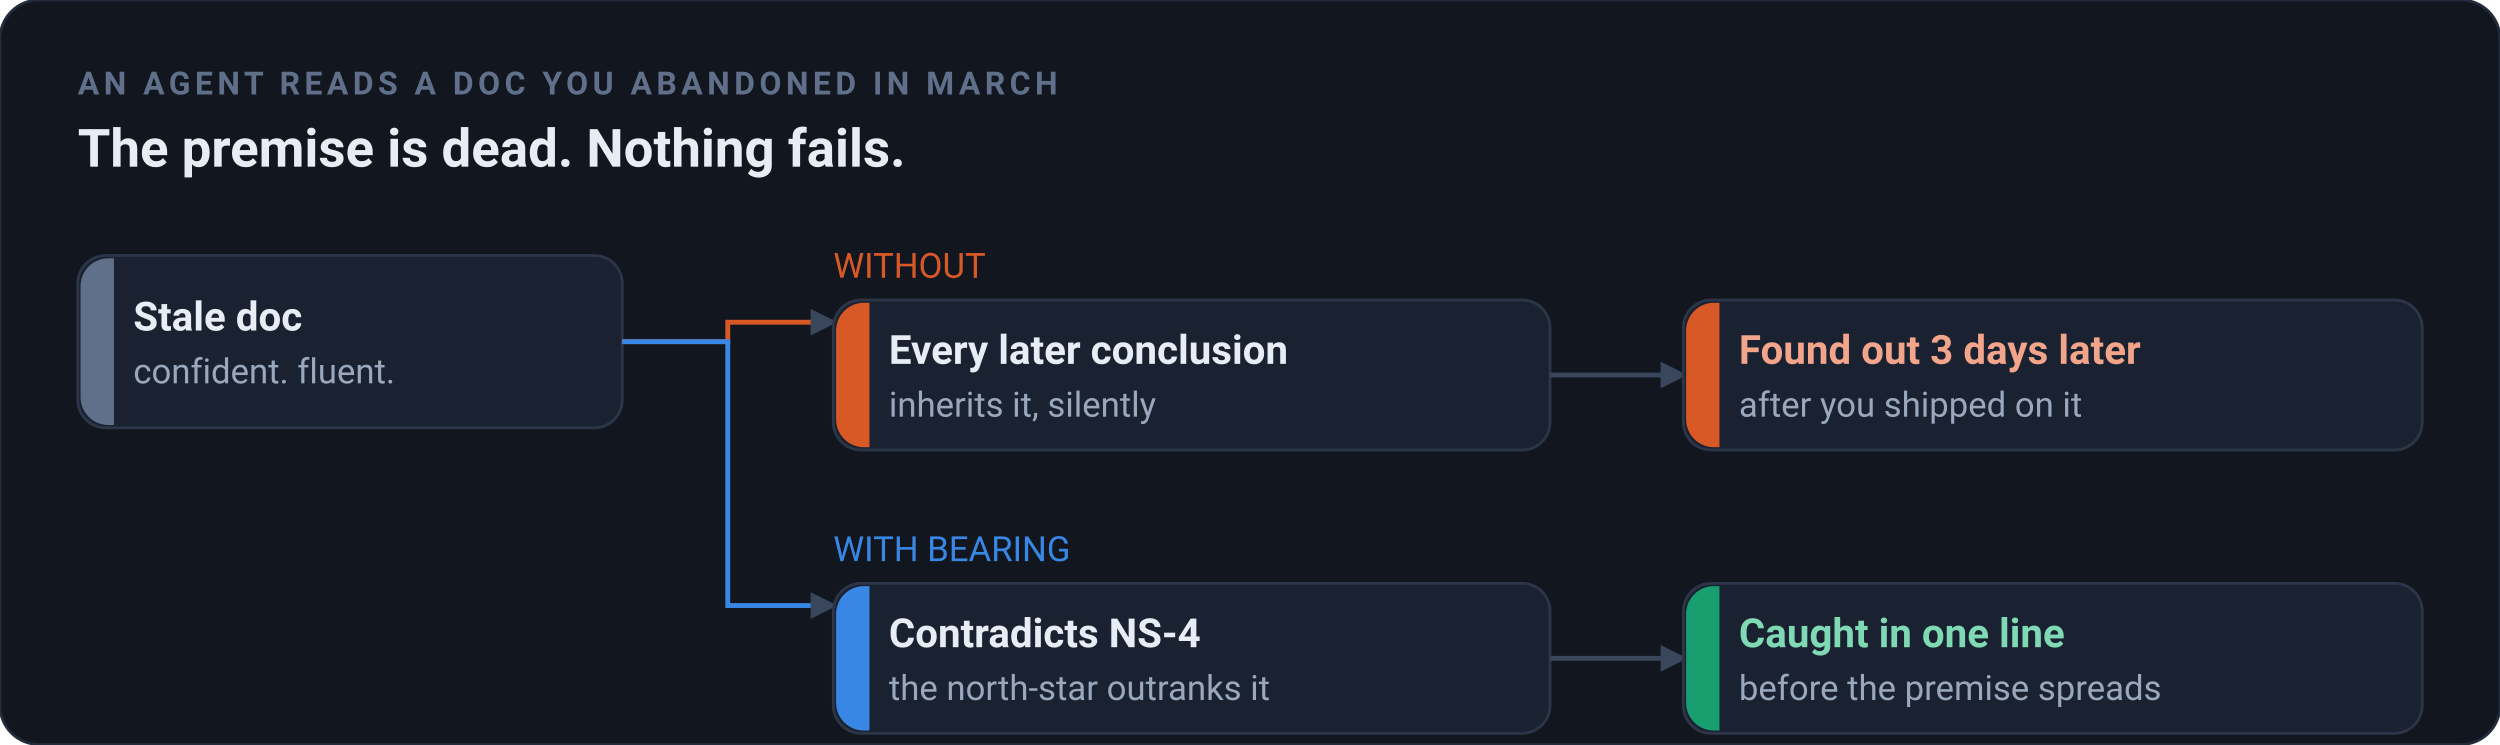
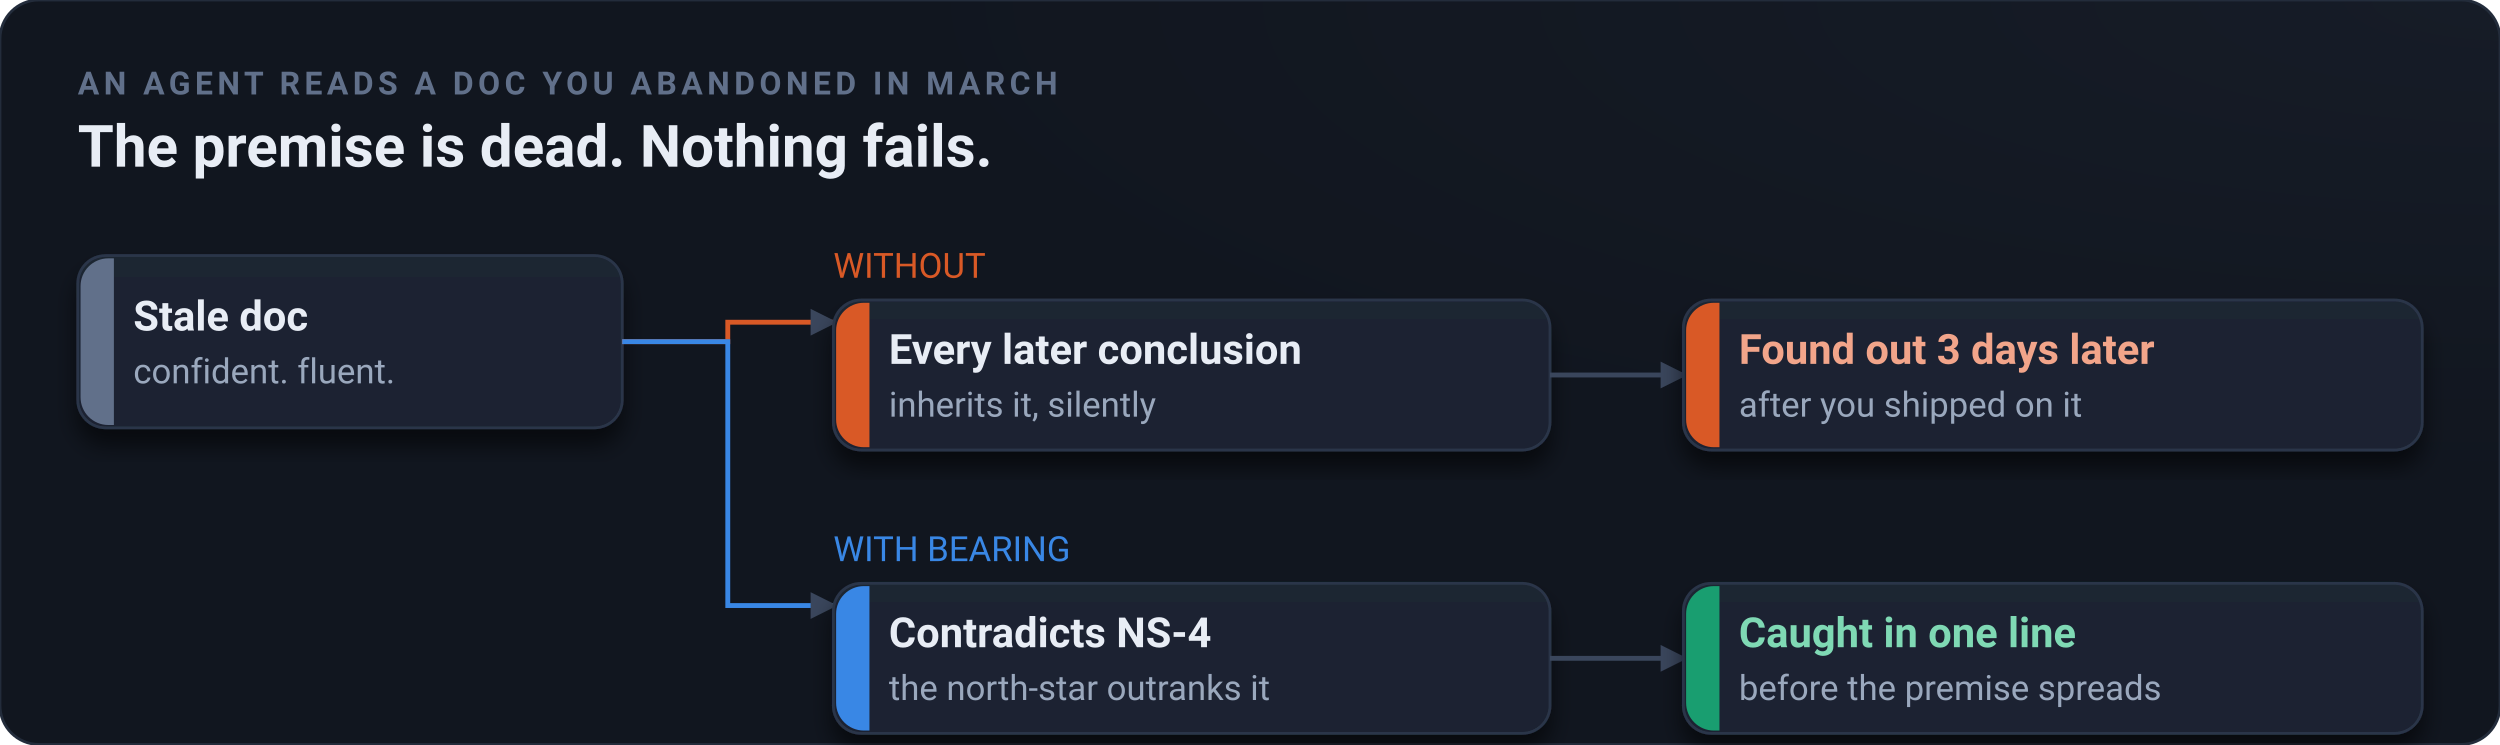
- <svg xmlns="http://www.w3.org/2000/svg" viewBox="0 0 900 268" width="900" height="268" role="img" aria-label="Without bearing a stale premise is found three days later; with it the north-star outranks the doc and it is caught in one line.">
-   <defs>
-     <marker id="ar" viewBox="0 0 10 10" refX="8.5" refY="5" markerWidth="5.5" markerHeight="5.5" orient="auto-start-reverse">
-       <path d="M0 0 L10 5 L0 10 z" fill="#3a465c" />
-     </marker>
-   </defs>
-   <rect width="900" height="268" rx="14" fill="#11161f" stroke="#232c3b" />
-   <text x="28" y="34" font-family="ui-sans-serif,-apple-system,BlinkMacSystemFont,'Segoe UI',Roboto,'Helvetica Neue',sans-serif" font-size="11.5" font-weight="600" letter-spacing="1.6" fill="#61708a">AN AGENT READS A DOC YOU ABANDONED IN MARCH</text>
-   <text x="28" y="60" font-family="ui-sans-serif,-apple-system,BlinkMacSystemFont,'Segoe UI',Roboto,'Helvetica Neue',sans-serif" font-size="19" font-weight="650" fill="#e8edf5">The premise is dead. Nothing fails.</text>
-   <rect x="28" y="92" width="196" height="62" rx="10" fill="#1a2130" stroke="#2c3648" />
-   <path d="M29 103 a10 10 0 0 1 10 -10 h2 v60 h-2 a10 10 0 0 1 -10 -10 z" fill="#61708a" />
-   <text x="48" y="119" font-family="ui-sans-serif,-apple-system,BlinkMacSystemFont,'Segoe UI',Roboto,'Helvetica Neue',sans-serif" font-size="14.5" font-weight="600" fill="#e8edf5">Stale doc</text>
-   <text x="48" y="138" font-family="ui-sans-serif,-apple-system,BlinkMacSystemFont,'Segoe UI',Roboto,'Helvetica Neue',sans-serif" font-size="12.5" fill="#9aa8bd">confident. fluent.</text>
-   <path d="M224 123 H262 V116 H300" fill="none" stroke="#d95926" stroke-width="1.75" marker-end="url(#ar)" />
-   <path d="M224 123 H262 V218 H300" fill="none" stroke="#3987e5" stroke-width="1.75" marker-end="url(#ar)" />
-   <text x="300" y="100" text-anchor="start" font-family="ui-sans-serif,-apple-system,BlinkMacSystemFont,'Segoe UI',Roboto,'Helvetica Neue',sans-serif" font-size="12.5" fill="#d95926">WITHOUT</text>
-   <rect x="300" y="108" width="258" height="54" rx="10" fill="#1a2130" stroke="#2c3648" />
-   <path d="M301 119 a10 10 0 0 1 10 -10 h2 v52 h-2 a10 10 0 0 1 -10 -10 z" fill="#d95926" />
-   <text x="320" y="131" font-family="ui-sans-serif,-apple-system,BlinkMacSystemFont,'Segoe UI',Roboto,'Helvetica Neue',sans-serif" font-size="14.5" font-weight="600" fill="#e8edf5">Every later conclusion</text>
-   <text x="320" y="150" font-family="ui-sans-serif,-apple-system,BlinkMacSystemFont,'Segoe UI',Roboto,'Helvetica Neue',sans-serif" font-size="12.5" fill="#9aa8bd">inherits it, silently</text>
-   <line x1="558" y1="135" x2="606" y2="135" stroke="#3a465c" stroke-width="1.75" marker-end="url(#ar)" />
-   <rect x="606" y="108" width="266" height="54" rx="10" fill="#1a2130" stroke="#2c3648" />
-   <path d="M607 119 a10 10 0 0 1 10 -10 h2 v52 h-2 a10 10 0 0 1 -10 -10 z" fill="#d95926" />
-   <text x="626" y="131" font-family="ui-sans-serif,-apple-system,BlinkMacSystemFont,'Segoe UI',Roboto,'Helvetica Neue',sans-serif" font-size="14.5" font-weight="600" fill="#f2a58a">Found out 3 days later</text>
-   <text x="626" y="150" font-family="ui-sans-serif,-apple-system,BlinkMacSystemFont,'Segoe UI',Roboto,'Helvetica Neue',sans-serif" font-size="12.5" fill="#9aa8bd">after you shipped on it</text>
-   <text x="300" y="202" text-anchor="start" font-family="ui-sans-serif,-apple-system,BlinkMacSystemFont,'Segoe UI',Roboto,'Helvetica Neue',sans-serif" font-size="12.5" fill="#3987e5">WITH BEARING</text>
-   <rect x="300" y="210" width="258" height="54" rx="10" fill="#1a2130" stroke="#2c3648" />
-   <path d="M301 221 a10 10 0 0 1 10 -10 h2 v52 h-2 a10 10 0 0 1 -10 -10 z" fill="#3987e5" />
-   <text x="320" y="233" font-family="ui-sans-serif,-apple-system,BlinkMacSystemFont,'Segoe UI',Roboto,'Helvetica Neue',sans-serif" font-size="14.5" font-weight="600" fill="#e8edf5">Contradicts NS-4</text>
-   <text x="320" y="252" font-family="ui-sans-serif,-apple-system,BlinkMacSystemFont,'Segoe UI',Roboto,'Helvetica Neue',sans-serif" font-size="12.5" fill="#9aa8bd">the north-star outranks it</text>
-   <line x1="558" y1="237" x2="606" y2="237" stroke="#3a465c" stroke-width="1.75" marker-end="url(#ar)" />
-   <rect x="606" y="210" width="266" height="54" rx="10" fill="#1a2130" stroke="#2c3648" />
-   <path d="M607 221 a10 10 0 0 1 10 -10 h2 v52 h-2 a10 10 0 0 1 -10 -10 z" fill="#199e70" />
-   <text x="626" y="233" font-family="ui-sans-serif,-apple-system,BlinkMacSystemFont,'Segoe UI',Roboto,'Helvetica Neue',sans-serif" font-size="14.5" font-weight="600" fill="#7fd9b4">Caught in one line</text>
-   <text x="626" y="252" font-family="ui-sans-serif,-apple-system,BlinkMacSystemFont,'Segoe UI',Roboto,'Helvetica Neue',sans-serif" font-size="12.5" fill="#9aa8bd">before the premise spreads</text>
+ <svg xmlns="http://www.w3.org/2000/svg" height="268" viewBox="0 0 900 268" width="900">
+   <marker id="a" markerHeight="5.5" markerWidth="5.5" orient="auto-start-reverse" refX="8.5" refY="5" viewBox="0 0 10 10">
+     <path d="m0 0 10 5-10 5z" fill="#3a465c" />
+   </marker>
+   <radialGradient id="b" cx="100%" cy="0%" r="120%">
+     <stop offset="0" stop-color="#161c27" />
+     <stop offset=".55" stop-color="#11161f" />
+   </radialGradient>
+   <linearGradient id="c" x1="0" x2="0" y1="0" y2="1">
+     <stop offset="0" stop-color="#1d2533" />
+     <stop offset="1" stop-color="#1a2130" />
+   </linearGradient>
+   <filter id="d" height="140%" width="140%" x="-20%" y="-20%">
+     <feGaussianBlur in="SourceAlpha" stdDeviation="4" />
+     <feOffset dx="0" dy="6" result="off" />
+     <feComponentTransfer>
+       <feFuncA slope="0.55" type="linear" />
+     </feComponentTransfer>
+     <feMerge>
+       <feMergeNode />
+       <feMergeNode in="SourceGraphic" />
+     </feMerge>
+   </filter>
+   <rect fill="url(#b)" height="268" rx="14" stroke="#232c3b" width="900" />
+   <text fill="#61708a" font-family="ui-sans-serif,-apple-system,BlinkMacSystemFont,'Segoe UI',Roboto,'Helvetica Neue',sans-serif" font-size="11.5" font-weight="600" letter-spacing="1.6" x="28" y="34">AN AGENT READS A DOC YOU ABANDONED IN MARCH</text>
+   <text fill="#e8edf5" font-family="ui-sans-serif,-apple-system,BlinkMacSystemFont,'Segoe UI',Roboto,'Helvetica Neue',sans-serif" font-size="21" font-weight="700" x="28" y="60">The premise is dead. Nothing fails.</text>
+   <rect fill="url(#c)" filter="url(#d)" height="62" rx="10" stroke="#2c3648" width="196" x="28" y="92" />
+   <path d="m29 103a10 10 0 0 1 10-10h2v60h-2a10 10 0 0 1 -10-10z" fill="#61708a" />
+   <text fill="#e8edf5" font-family="ui-sans-serif,-apple-system,BlinkMacSystemFont,'Segoe UI',Roboto,'Helvetica Neue',sans-serif" font-size="15" font-weight="600" x="48" y="119">Stale doc</text>
+   <text fill="#9aa8bd" font-family="ui-sans-serif,-apple-system,BlinkMacSystemFont,'Segoe UI',Roboto,'Helvetica Neue',sans-serif" font-size="12.5" x="48" y="138">confident. fluent.</text>
+   <path d="m224 123h38v-7h38" fill="none" marker-end="url(#a)" stroke="#d95926" stroke-width="1.75" />
+   <path d="m224 123h38v95h38" fill="none" marker-end="url(#a)" stroke="#3987e5" stroke-width="1.75" />
+   <text fill="#d95926" font-family="ui-sans-serif,-apple-system,BlinkMacSystemFont,'Segoe UI',Roboto,'Helvetica Neue',sans-serif" font-size="12.5" x="300" y="100">WITHOUT</text>
+   <rect fill="url(#c)" filter="url(#d)" height="54" rx="10" stroke="#2c3648" width="258" x="300" y="108" />
+   <path d="m301 119a10 10 0 0 1 10-10h2v52h-2a10 10 0 0 1 -10-10z" fill="#d95926" />
+   <text fill="#e8edf5" font-family="ui-sans-serif,-apple-system,BlinkMacSystemFont,'Segoe UI',Roboto,'Helvetica Neue',sans-serif" font-size="15" font-weight="600" x="320" y="131">Every later conclusion</text>
+   <text fill="#9aa8bd" font-family="ui-sans-serif,-apple-system,BlinkMacSystemFont,'Segoe UI',Roboto,'Helvetica Neue',sans-serif" font-size="12.5" x="320" y="150">inherits it, silently</text>
+   <path d="m558 135h48" marker-end="url(#a)" stroke="#3a465c" stroke-width="1.75" />
+   <rect fill="url(#c)" filter="url(#d)" height="54" rx="10" stroke="#2c3648" width="266" x="606" y="108" />
+   <path d="m607 119a10 10 0 0 1 10-10h2v52h-2a10 10 0 0 1 -10-10z" fill="#d95926" />
+   <g font-family="ui-sans-serif,-apple-system,BlinkMacSystemFont,'Segoe UI',Roboto,'Helvetica Neue',sans-serif">
+     <text fill="#f2a58a" font-size="15" font-weight="600" x="626" y="131">Found out 3 days later</text>
+     <text fill="#9aa8bd" font-size="12.5" x="626" y="150">after you shipped on it</text>
+     <text fill="#3987e5" font-size="12.5" x="300" y="202">WITH BEARING</text>
+   </g>
+   <rect fill="url(#c)" filter="url(#d)" height="54" rx="10" stroke="#2c3648" width="258" x="300" y="210" />
+   <path d="m301 221a10 10 0 0 1 10-10h2v52h-2a10 10 0 0 1 -10-10z" fill="#3987e5" />
+   <text fill="#e8edf5" font-family="ui-sans-serif,-apple-system,BlinkMacSystemFont,'Segoe UI',Roboto,'Helvetica Neue',sans-serif" font-size="15" font-weight="600" x="320" y="233">Contradicts NS-4</text>
+   <text fill="#9aa8bd" font-family="ui-sans-serif,-apple-system,BlinkMacSystemFont,'Segoe UI',Roboto,'Helvetica Neue',sans-serif" font-size="12.5" x="320" y="252">the north-star outranks it</text>
+   <path d="m558 237h48" marker-end="url(#a)" stroke="#3a465c" stroke-width="1.75" />
+   <rect fill="url(#c)" filter="url(#d)" height="54" rx="10" stroke="#2c3648" width="266" x="606" y="210" />
+   <path d="m607 221a10 10 0 0 1 10-10h2v52h-2a10 10 0 0 1 -10-10z" fill="#199e70" />
+   <text fill="#7fd9b4" font-family="ui-sans-serif,-apple-system,BlinkMacSystemFont,'Segoe UI',Roboto,'Helvetica Neue',sans-serif" font-size="15" font-weight="600" x="626" y="233">Caught in one line</text>
+   <text fill="#9aa8bd" font-family="ui-sans-serif,-apple-system,BlinkMacSystemFont,'Segoe UI',Roboto,'Helvetica Neue',sans-serif" font-size="12.5" x="626" y="252">before the premise spreads</text>
</svg>
